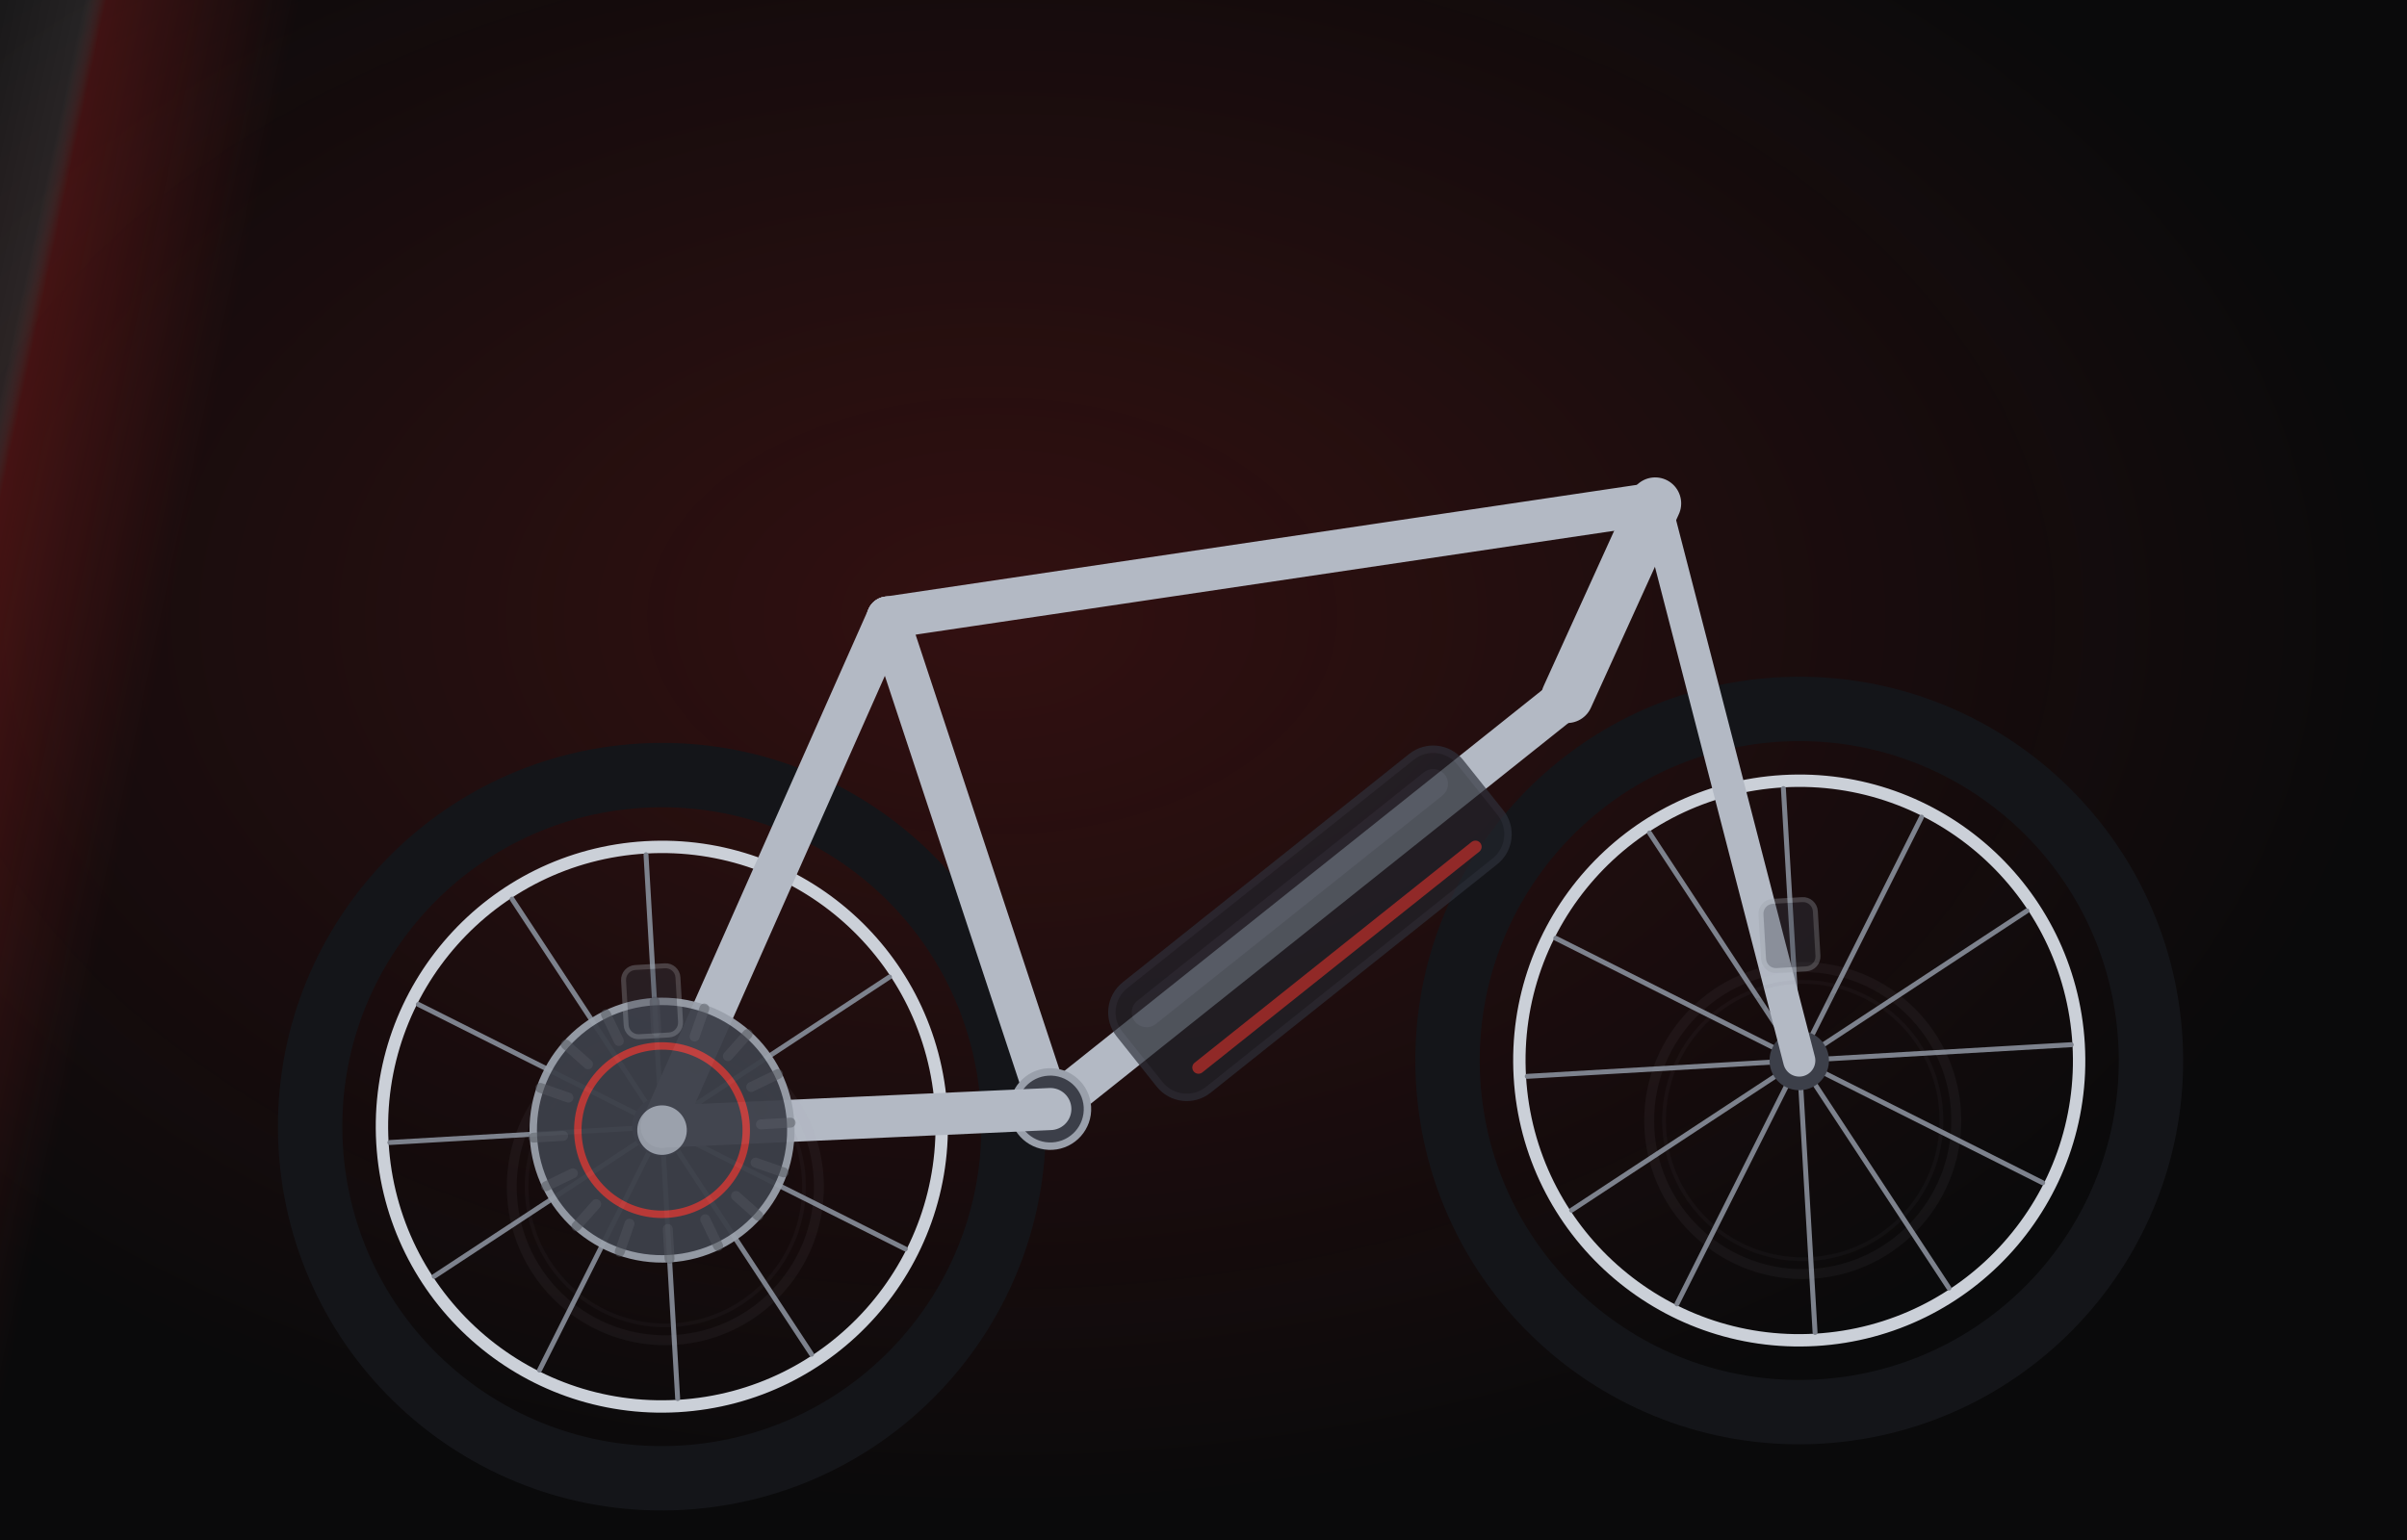
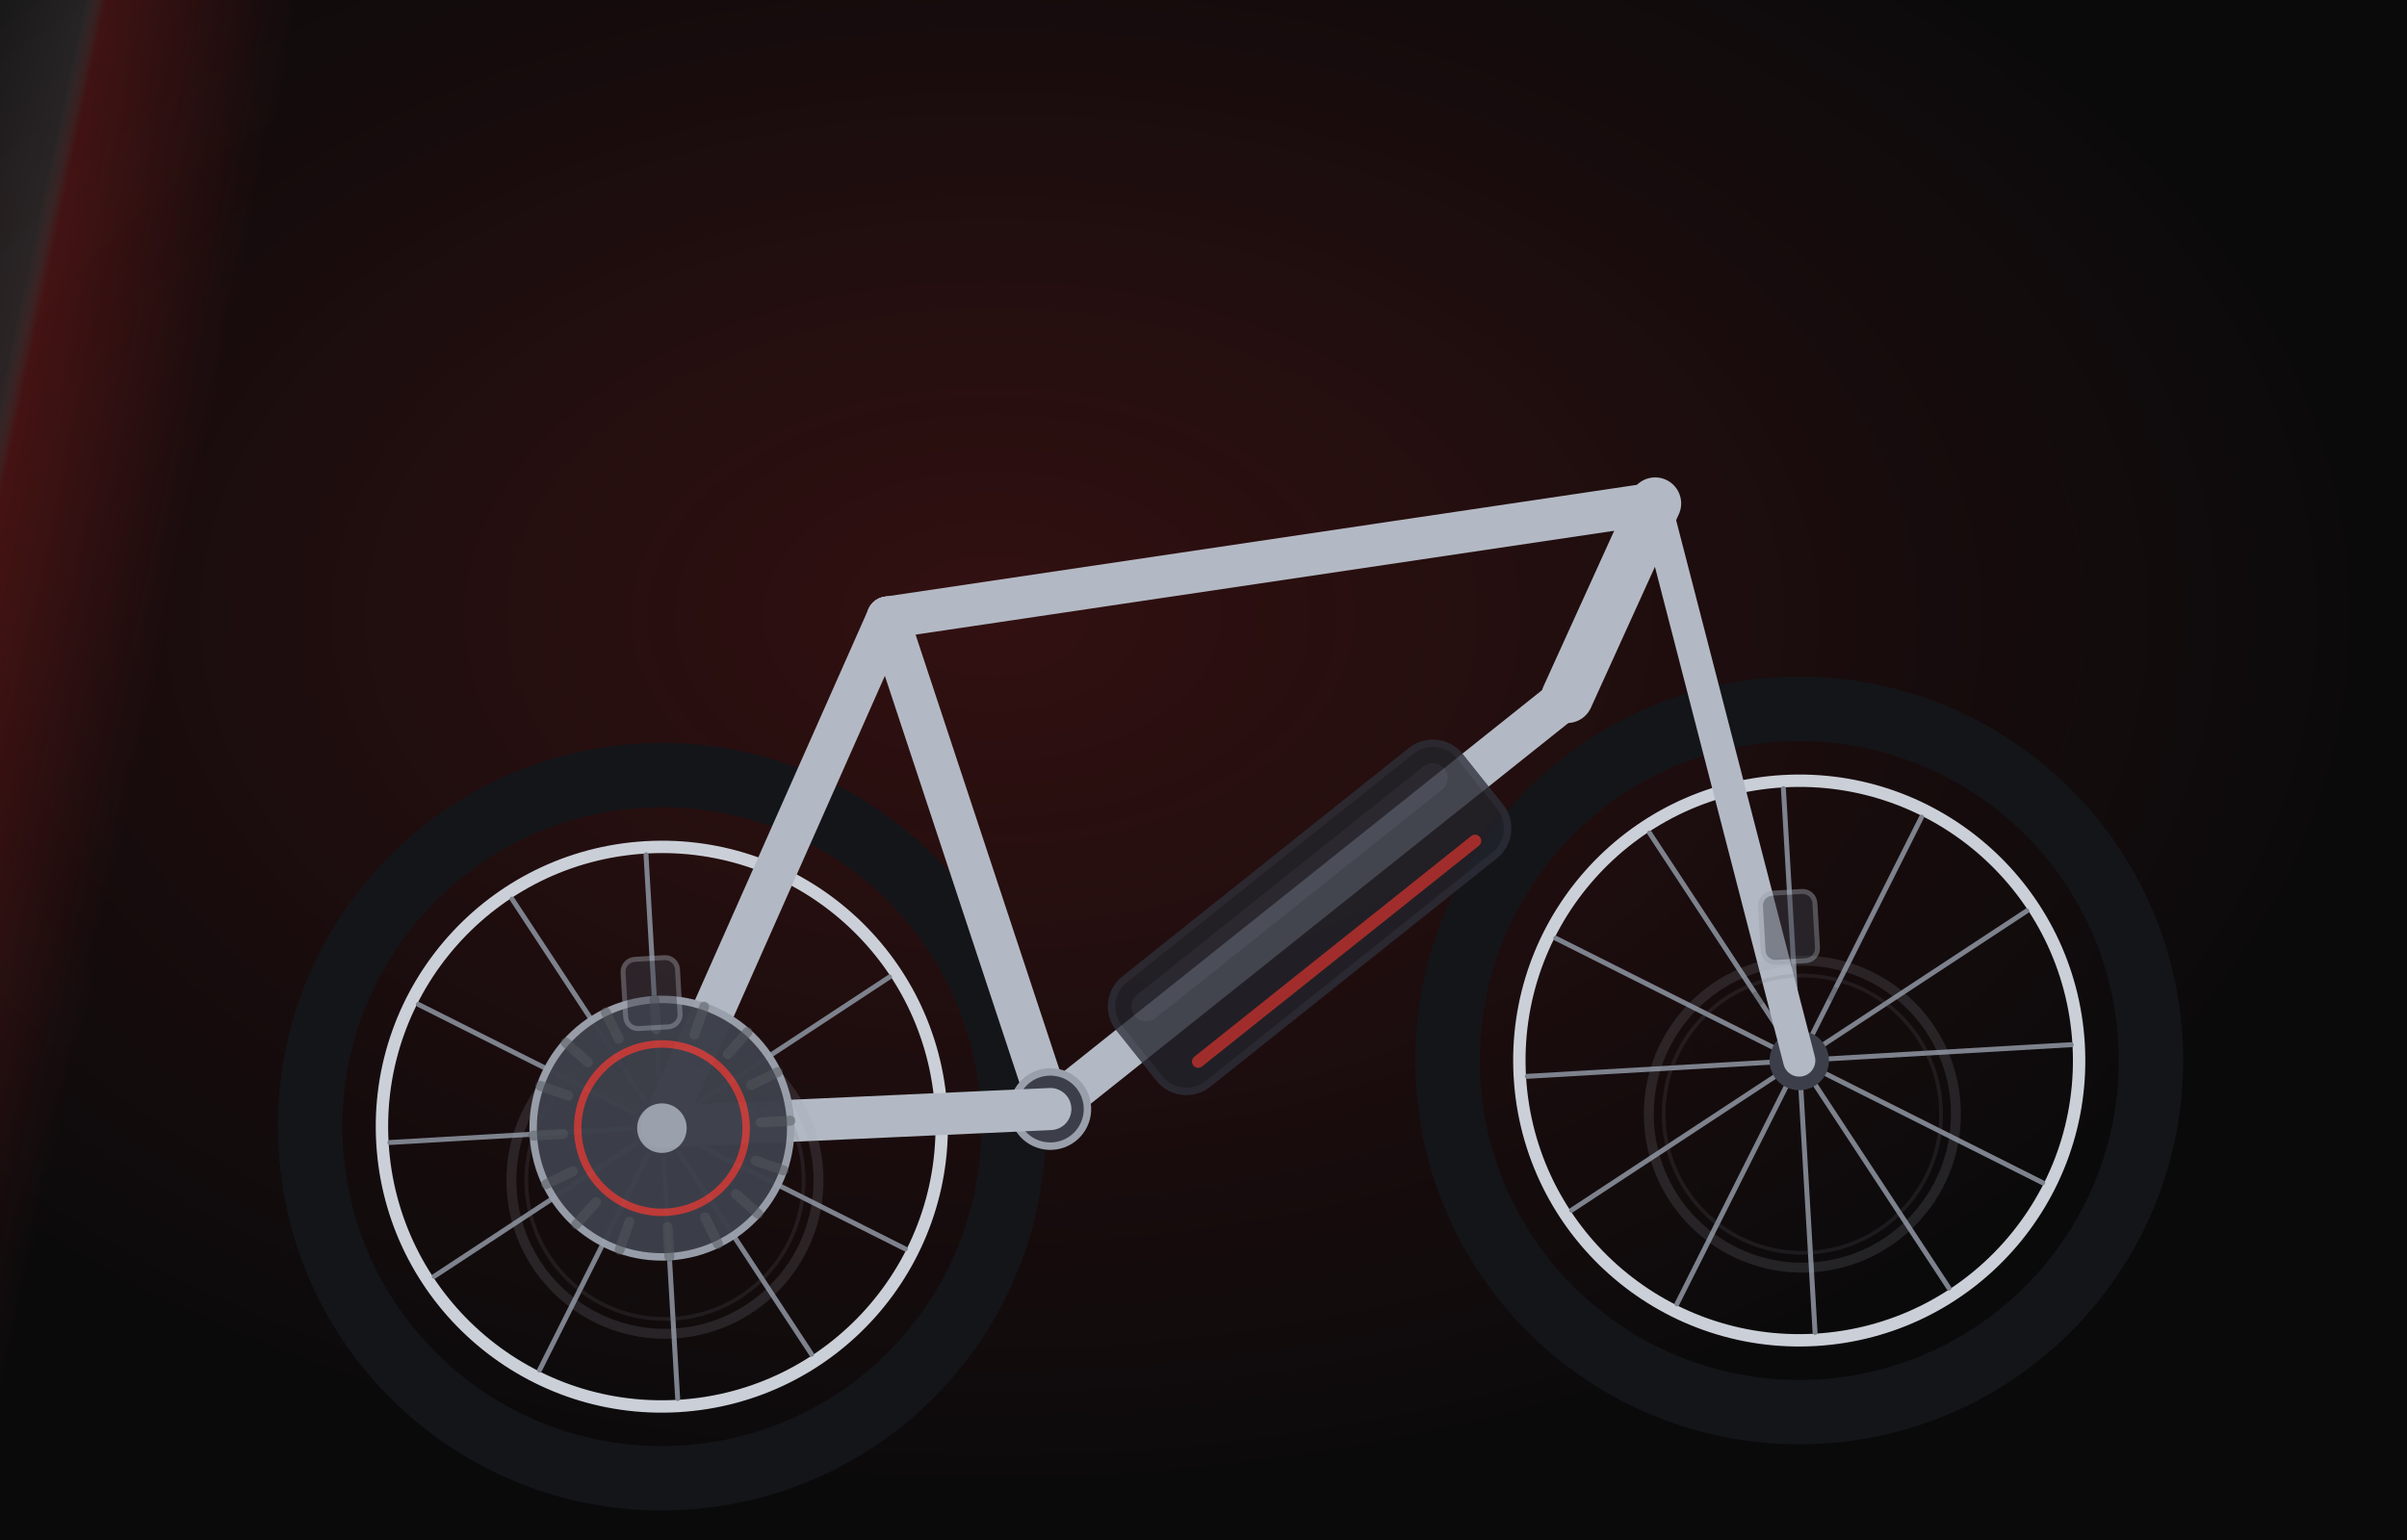
<svg xmlns="http://www.w3.org/2000/svg" viewBox="0 0 1000 640" width="1000" height="640">
  <defs>
    <radialGradient id="glow" cx="41.3%" cy="40%" r="58%">
      <stop offset="0%" stop-color="#d42a28" stop-opacity="0.20" />
      <stop offset="100%" stop-color="#d42a28" stop-opacity="0" />
    </radialGradient>
    <linearGradient id="sweep" x1="0" y1="0" x2="1" y2="0">
      <stop offset="0%" stop-color="#ffffff" stop-opacity="0" />
      <stop offset="50%" stop-color="#ffffff" stop-opacity="0.10" />
      <stop offset="55%" stop-color="#d42a28" stop-opacity="0.25" />
      <stop offset="100%" stop-color="#d42a28" stop-opacity="0" />
    </linearGradient>
  </defs>
  <rect width="1000" height="640" fill="#0a0a0b" />
  <rect width="1000" height="640" fill="url(#glow)" />
  <g transform="translate(500 350) rotate(-3.33) scale(1.029) translate(-500 -350)">
    <g opacity="1.000" transform="translate(0 0.0)" />
    <g opacity="1.000" transform="translate(0 0.0)">
      <circle cx="275" cy="452" r="142" fill="none" stroke="#141519" stroke-width="26" />
      <circle cx="275" cy="452" r="113" fill="none" stroke="#cbd0d8" stroke-width="5" />
      <line x1="275" y1="452" x2="385" y2="452" stroke="#7d828d" stroke-width="2" stroke-linecap="round" />
      <line x1="275" y1="452" x2="370.263" y2="507" stroke="#7d828d" stroke-width="2" stroke-linecap="round" />
      <line x1="275" y1="452" x2="330" y2="547.263" stroke="#7d828d" stroke-width="2" stroke-linecap="round" />
      <line x1="275" y1="452" x2="275" y2="562" stroke="#7d828d" stroke-width="2" stroke-linecap="round" />
      <line x1="275" y1="452" x2="220" y2="547.263" stroke="#7d828d" stroke-width="2" stroke-linecap="round" />
      <line x1="275" y1="452" x2="179.737" y2="507" stroke="#7d828d" stroke-width="2" stroke-linecap="round" />
      <line x1="275" y1="452" x2="165" y2="452" stroke="#7d828d" stroke-width="2" stroke-linecap="round" />
      <line x1="275" y1="452" x2="179.737" y2="397" stroke="#7d828d" stroke-width="2" stroke-linecap="round" />
      <line x1="275" y1="452" x2="220" y2="356.737" stroke="#7d828d" stroke-width="2" stroke-linecap="round" />
      <line x1="275" y1="452" x2="275" y2="342" stroke="#7d828d" stroke-width="2" stroke-linecap="round" />
      <line x1="275" y1="452" x2="330" y2="356.737" stroke="#7d828d" stroke-width="2" stroke-linecap="round" />
      <line x1="275" y1="452" x2="370.263" y2="397" stroke="#7d828d" stroke-width="2" stroke-linecap="round" />
      <circle cx="275" cy="452" r="12" fill="#3c3f49" />
      <circle cx="735" cy="452" r="142" fill="none" stroke="#141519" stroke-width="26" />
      <circle cx="735" cy="452" r="113" fill="none" stroke="#cbd0d8" stroke-width="5" />
      <line x1="735" y1="452" x2="845" y2="452" stroke="#7d828d" stroke-width="2" stroke-linecap="round" />
      <line x1="735" y1="452" x2="830.263" y2="507" stroke="#7d828d" stroke-width="2" stroke-linecap="round" />
      <line x1="735" y1="452" x2="790" y2="547.263" stroke="#7d828d" stroke-width="2" stroke-linecap="round" />
      <line x1="735" y1="452" x2="735" y2="562" stroke="#7d828d" stroke-width="2" stroke-linecap="round" />
      <line x1="735" y1="452" x2="680" y2="547.263" stroke="#7d828d" stroke-width="2" stroke-linecap="round" />
      <line x1="735" y1="452" x2="639.737" y2="507" stroke="#7d828d" stroke-width="2" stroke-linecap="round" />
      <line x1="735" y1="452" x2="625" y2="452" stroke="#7d828d" stroke-width="2" stroke-linecap="round" />
      <line x1="735" y1="452" x2="639.737" y2="397" stroke="#7d828d" stroke-width="2" stroke-linecap="round" />
      <line x1="735" y1="452" x2="680" y2="356.737" stroke="#7d828d" stroke-width="2" stroke-linecap="round" />
      <line x1="735" y1="452" x2="735" y2="342" stroke="#7d828d" stroke-width="2" stroke-linecap="round" />
      <line x1="735" y1="452" x2="790" y2="356.737" stroke="#7d828d" stroke-width="2" stroke-linecap="round" />
      <line x1="735" y1="452" x2="830.263" y2="397" stroke="#7d828d" stroke-width="2" stroke-linecap="round" />
      <circle cx="735" cy="452" r="12" fill="#3c3f49" />
    </g>
-     <g opacity="0.000" transform="translate(0 26.0)">
+     <g opacity="0.004" transform="translate(0 25.9)">
      <circle cx="275" cy="452" r="150" fill="none" stroke="#0b0c0f" stroke-width="26" stroke-dasharray="20 14" />
      <circle cx="735" cy="452" r="150" fill="none" stroke="#0b0c0f" stroke-width="26" stroke-dasharray="20 14" />
    </g>
    <g opacity="1.000" transform="translate(0 0.0)">
      <line x1="432" y1="454" x2="650" y2="300" stroke="#b3b9c4" stroke-width="17" stroke-linecap="round" />
      <line x1="378" y1="252" x2="690" y2="224" stroke="#b3b9c4" stroke-width="17" stroke-linecap="round" />
      <line x1="432" y1="454" x2="378" y2="252" stroke="#b3b9c4" stroke-width="17" stroke-linecap="round" />
      <line x1="650" y1="300" x2="690" y2="224" stroke="#b3b9c4" stroke-width="21" stroke-linecap="round" />
      <line x1="690" y1="224" x2="735" y2="452" stroke="#b3b9c4" stroke-width="13" stroke-linecap="round" />
      <circle cx="432" cy="454" r="15" fill="#3c3f49" stroke="#9aa0ab" stroke-width="3" />
      <line x1="432" y1="454" x2="275" y2="452" stroke="#b3b9c4" stroke-width="17" stroke-linecap="round" />
      <line x1="275" y1="452" x2="378" y2="252" stroke="#b3b9c4" stroke-width="17" stroke-linecap="round" />
    </g>
    <g opacity="0.000" transform="translate(0 26.0)">
      <line x1="378" y1="252" x2="372" y2="208" stroke="#9aa0ab" stroke-width="9" stroke-linecap="round" />
      <rect x="334" y="192" width="86" height="16" rx="8" fill="#3c3f49" />
    </g>
-     <g opacity="0.066" transform="translate(0 24.3)">
+     <g opacity="0.165" transform="translate(0 21.7)">
      <circle cx="735" cy="452" r="62" fill="none" stroke="#9aa0ab" stroke-width="4" />
      <circle cx="735" cy="452" r="56" fill="none" stroke="#6b6f79" stroke-width="1.5" />
      <circle cx="785" cy="452" r="3" fill="#0b0c0f" />
      <circle cx="775.451" cy="481.389" r="3" fill="#0b0c0f" />
      <circle cx="750.451" cy="499.553" r="3" fill="#0b0c0f" />
      <circle cx="719.549" cy="499.553" r="3" fill="#0b0c0f" />
      <circle cx="694.549" cy="481.389" r="3" fill="#0b0c0f" />
      <circle cx="685" cy="452" r="3" fill="#0b0c0f" />
      <circle cx="694.549" cy="422.611" r="3" fill="#0b0c0f" />
      <circle cx="719.549" cy="404.447" r="3" fill="#0b0c0f" />
      <circle cx="750.451" cy="404.447" r="3" fill="#0b0c0f" />
      <circle cx="775.451" cy="422.611" r="3" fill="#0b0c0f" />
      <circle cx="275" cy="452" r="62" fill="none" stroke="#9aa0ab" stroke-width="4" />
      <circle cx="275" cy="452" r="56" fill="none" stroke="#6b6f79" stroke-width="1.5" />
      <circle cx="325" cy="452" r="3" fill="#0b0c0f" />
      <circle cx="315.451" cy="481.389" r="3" fill="#0b0c0f" />
      <circle cx="290.451" cy="499.553" r="3" fill="#0b0c0f" />
      <circle cx="259.549" cy="499.553" r="3" fill="#0b0c0f" />
      <circle cx="234.549" cy="481.389" r="3" fill="#0b0c0f" />
      <circle cx="225" cy="452" r="3" fill="#0b0c0f" />
      <circle cx="234.549" cy="422.611" r="3" fill="#0b0c0f" />
      <circle cx="259.549" cy="404.447" r="3" fill="#0b0c0f" />
      <circle cx="290.451" cy="404.447" r="3" fill="#0b0c0f" />
      <circle cx="315.451" cy="422.611" r="3" fill="#0b0c0f" />
    </g>
-     <g opacity="0.686" transform="translate(0 8.2)">
+     <g opacity="0.776" transform="translate(0 5.8)">
      <g transform="translate(541 377) rotate(-35.23823)">
        <rect x="-88" y="-27" width="176" height="54" rx="14" fill="#22242c" stroke="#2d303a" stroke-width="3" />
        <rect x="-80" y="-19" width="160" height="12" rx="6" fill="#2d303a" />
        <rect x="-74" y="15" width="148" height="5" rx="2.5" fill="#e23a34" opacity="0.85" />
      </g>
    </g>
-     <g opacity="0.948" transform="translate(0 1.4)">
+     <g opacity="0.978" transform="translate(0 0.6)">
      <circle cx="275" cy="452" r="52" fill="#3c3f49" stroke="#9aa0ab" stroke-width="3" />
      <line x1="315" y1="452" x2="327" y2="452" stroke="#54586180" stroke-width="4" stroke-linecap="round" />
      <line x1="311.955" y1="467.307" x2="323.042" y2="471.9" stroke="#54586180" stroke-width="4" stroke-linecap="round" />
      <line x1="303.284" y1="480.284" x2="311.77" y2="488.77" stroke="#54586180" stroke-width="4" stroke-linecap="round" />
      <line x1="290.307" y1="488.955" x2="294.9" y2="500.042" stroke="#54586180" stroke-width="4" stroke-linecap="round" />
      <line x1="275" y1="492" x2="275" y2="504" stroke="#54586180" stroke-width="4" stroke-linecap="round" />
      <line x1="259.693" y1="488.955" x2="255.1" y2="500.042" stroke="#54586180" stroke-width="4" stroke-linecap="round" />
      <line x1="246.716" y1="480.284" x2="238.23" y2="488.77" stroke="#54586180" stroke-width="4" stroke-linecap="round" />
      <line x1="238.045" y1="467.307" x2="226.958" y2="471.9" stroke="#54586180" stroke-width="4" stroke-linecap="round" />
      <line x1="235" y1="452" x2="223" y2="452" stroke="#54586180" stroke-width="4" stroke-linecap="round" />
      <line x1="238.045" y1="436.693" x2="226.958" y2="432.1" stroke="#54586180" stroke-width="4" stroke-linecap="round" />
      <line x1="246.716" y1="423.716" x2="238.23" y2="415.23" stroke="#54586180" stroke-width="4" stroke-linecap="round" />
      <line x1="259.693" y1="415.045" x2="255.1" y2="403.958" stroke="#54586180" stroke-width="4" stroke-linecap="round" />
      <line x1="275" y1="412" x2="275" y2="400" stroke="#54586180" stroke-width="4" stroke-linecap="round" />
      <line x1="290.307" y1="415.045" x2="294.9" y2="403.958" stroke="#54586180" stroke-width="4" stroke-linecap="round" />
      <line x1="303.284" y1="423.716" x2="311.77" y2="415.23" stroke="#54586180" stroke-width="4" stroke-linecap="round" />
      <line x1="311.955" y1="436.693" x2="323.042" y2="432.1" stroke="#54586180" stroke-width="4" stroke-linecap="round" />
      <circle cx="275" cy="452" r="34" fill="none" stroke="#e23a34" stroke-width="3" opacity="0.8" />
      <circle cx="275" cy="452" r="10" fill="#9aa0ab" />
    </g>
-     <g opacity="0.340" transform="translate(0 17.2)">
+     <g opacity="0.000" transform="translate(0 26.0)">
+       <line x1="432" y1="454" x2="424" y2="508" stroke="#9aa0ab" stroke-width="8" stroke-linecap="round" />
+       <rect x="404" y="506" width="36" height="11" rx="3" fill="#3c3f49" />
+     </g>
+     <g opacity="0.464" transform="translate(0 13.9)">
      <rect x="723" y="370" width="22" height="28" rx="5" fill="#3c3f49" stroke="#9aa0ab" stroke-width="2" />
      <rect x="263" y="370" width="22" height="28" rx="5" fill="#3c3f49" stroke="#9aa0ab" stroke-width="2" />
    </g>
    <g opacity="0.000" transform="translate(0 26.0)">
      <line x1="432" y1="454" x2="650" y2="300" stroke="#1c1d22" stroke-width="10" stroke-linecap="round" />
      <line x1="378" y1="252" x2="690" y2="224" stroke="#1c1d22" stroke-width="10" stroke-linecap="round" />
      <path d="M398 248 L660 222 L660 242 L398 272 Z" fill="#1c1d22" opacity="0.9" />
    </g>
    <g opacity="0.000" transform="translate(0 26.0)" />
    <g opacity="0.000" transform="translate(0 26.0)" />
    <g opacity="0.000" transform="translate(0 26.0)">
      <line x1="690" y1="224" x2="696" y2="170" stroke="#9aa0ab" stroke-width="10" stroke-linecap="round" />
      <line x1="650" y1="170" x2="748" y2="160" stroke="#3c3f49" stroke-width="13" stroke-linecap="round" />
      <line x1="650" y1="170" x2="628" y2="176" stroke="#141519" stroke-width="16" stroke-linecap="round" />
      <rect x="686" y="138" width="48" height="26" rx="6" fill="#0d0e12" stroke="#9aa0ab" stroke-width="2" />
    </g>
  </g>
  <g transform="translate(35 0) skewX(-12)">
    <rect x="-90" y="-100" width="180" height="840" fill="url(#sweep)" />
  </g>
</svg>
